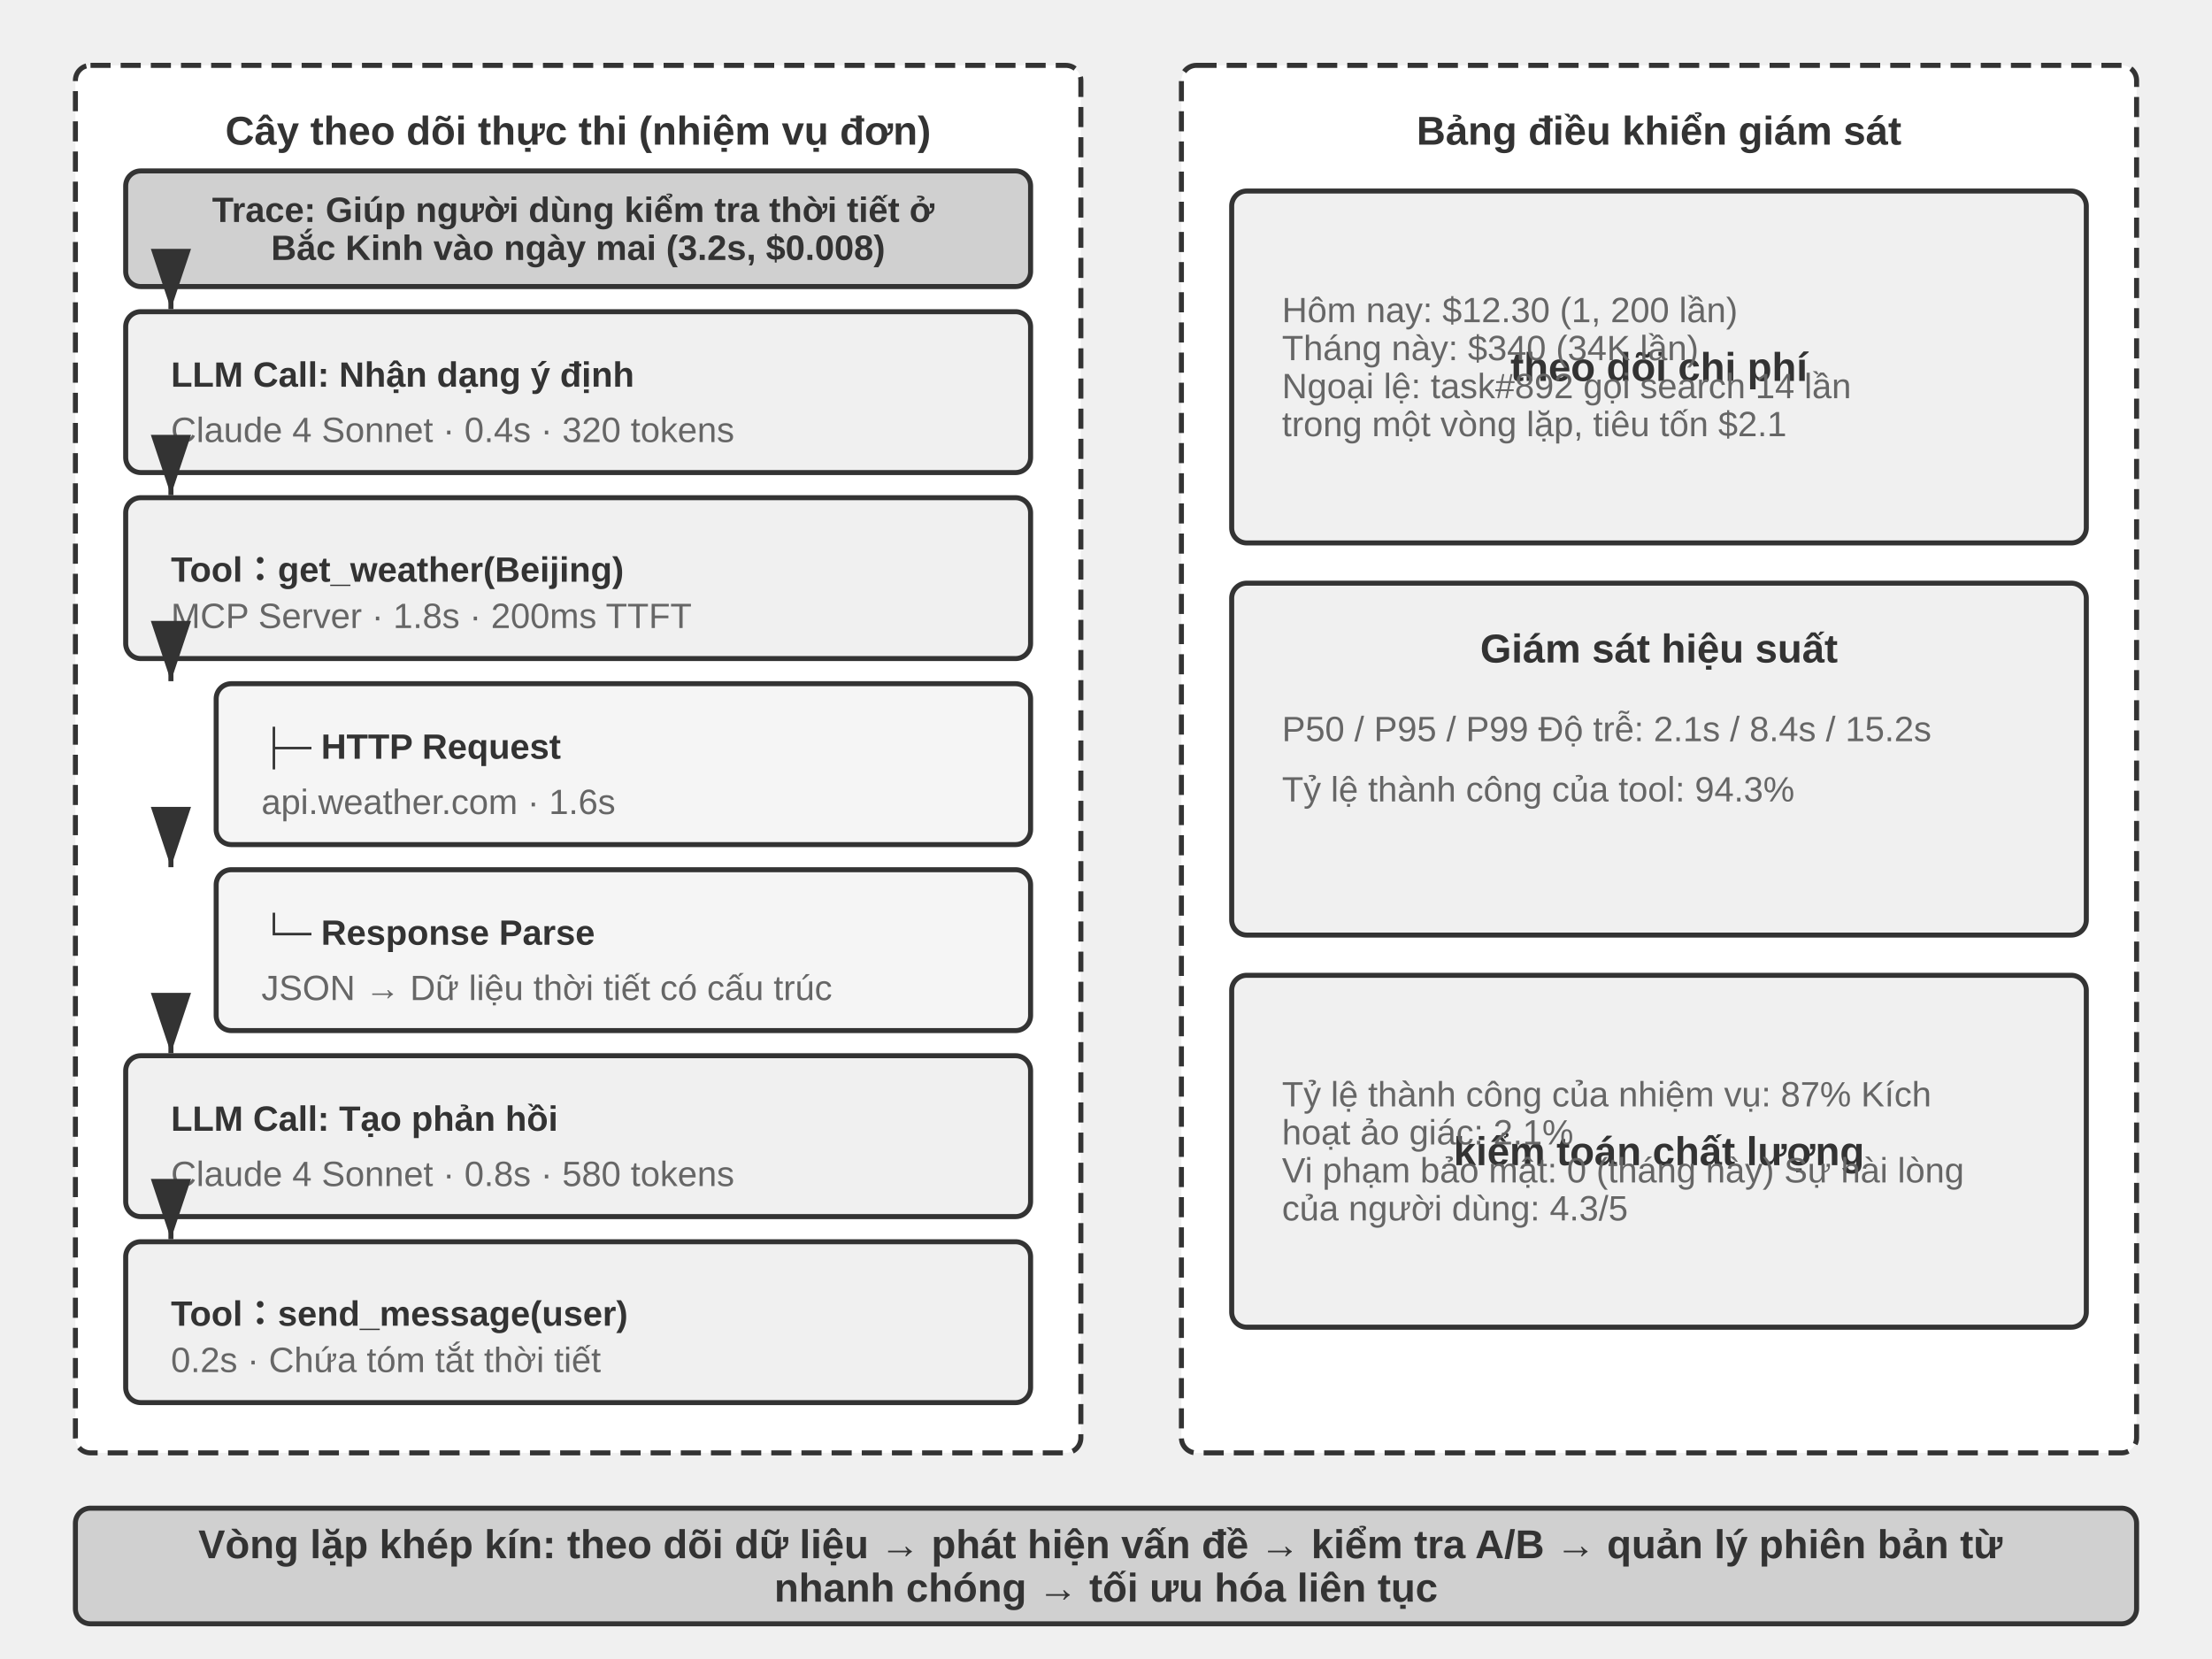
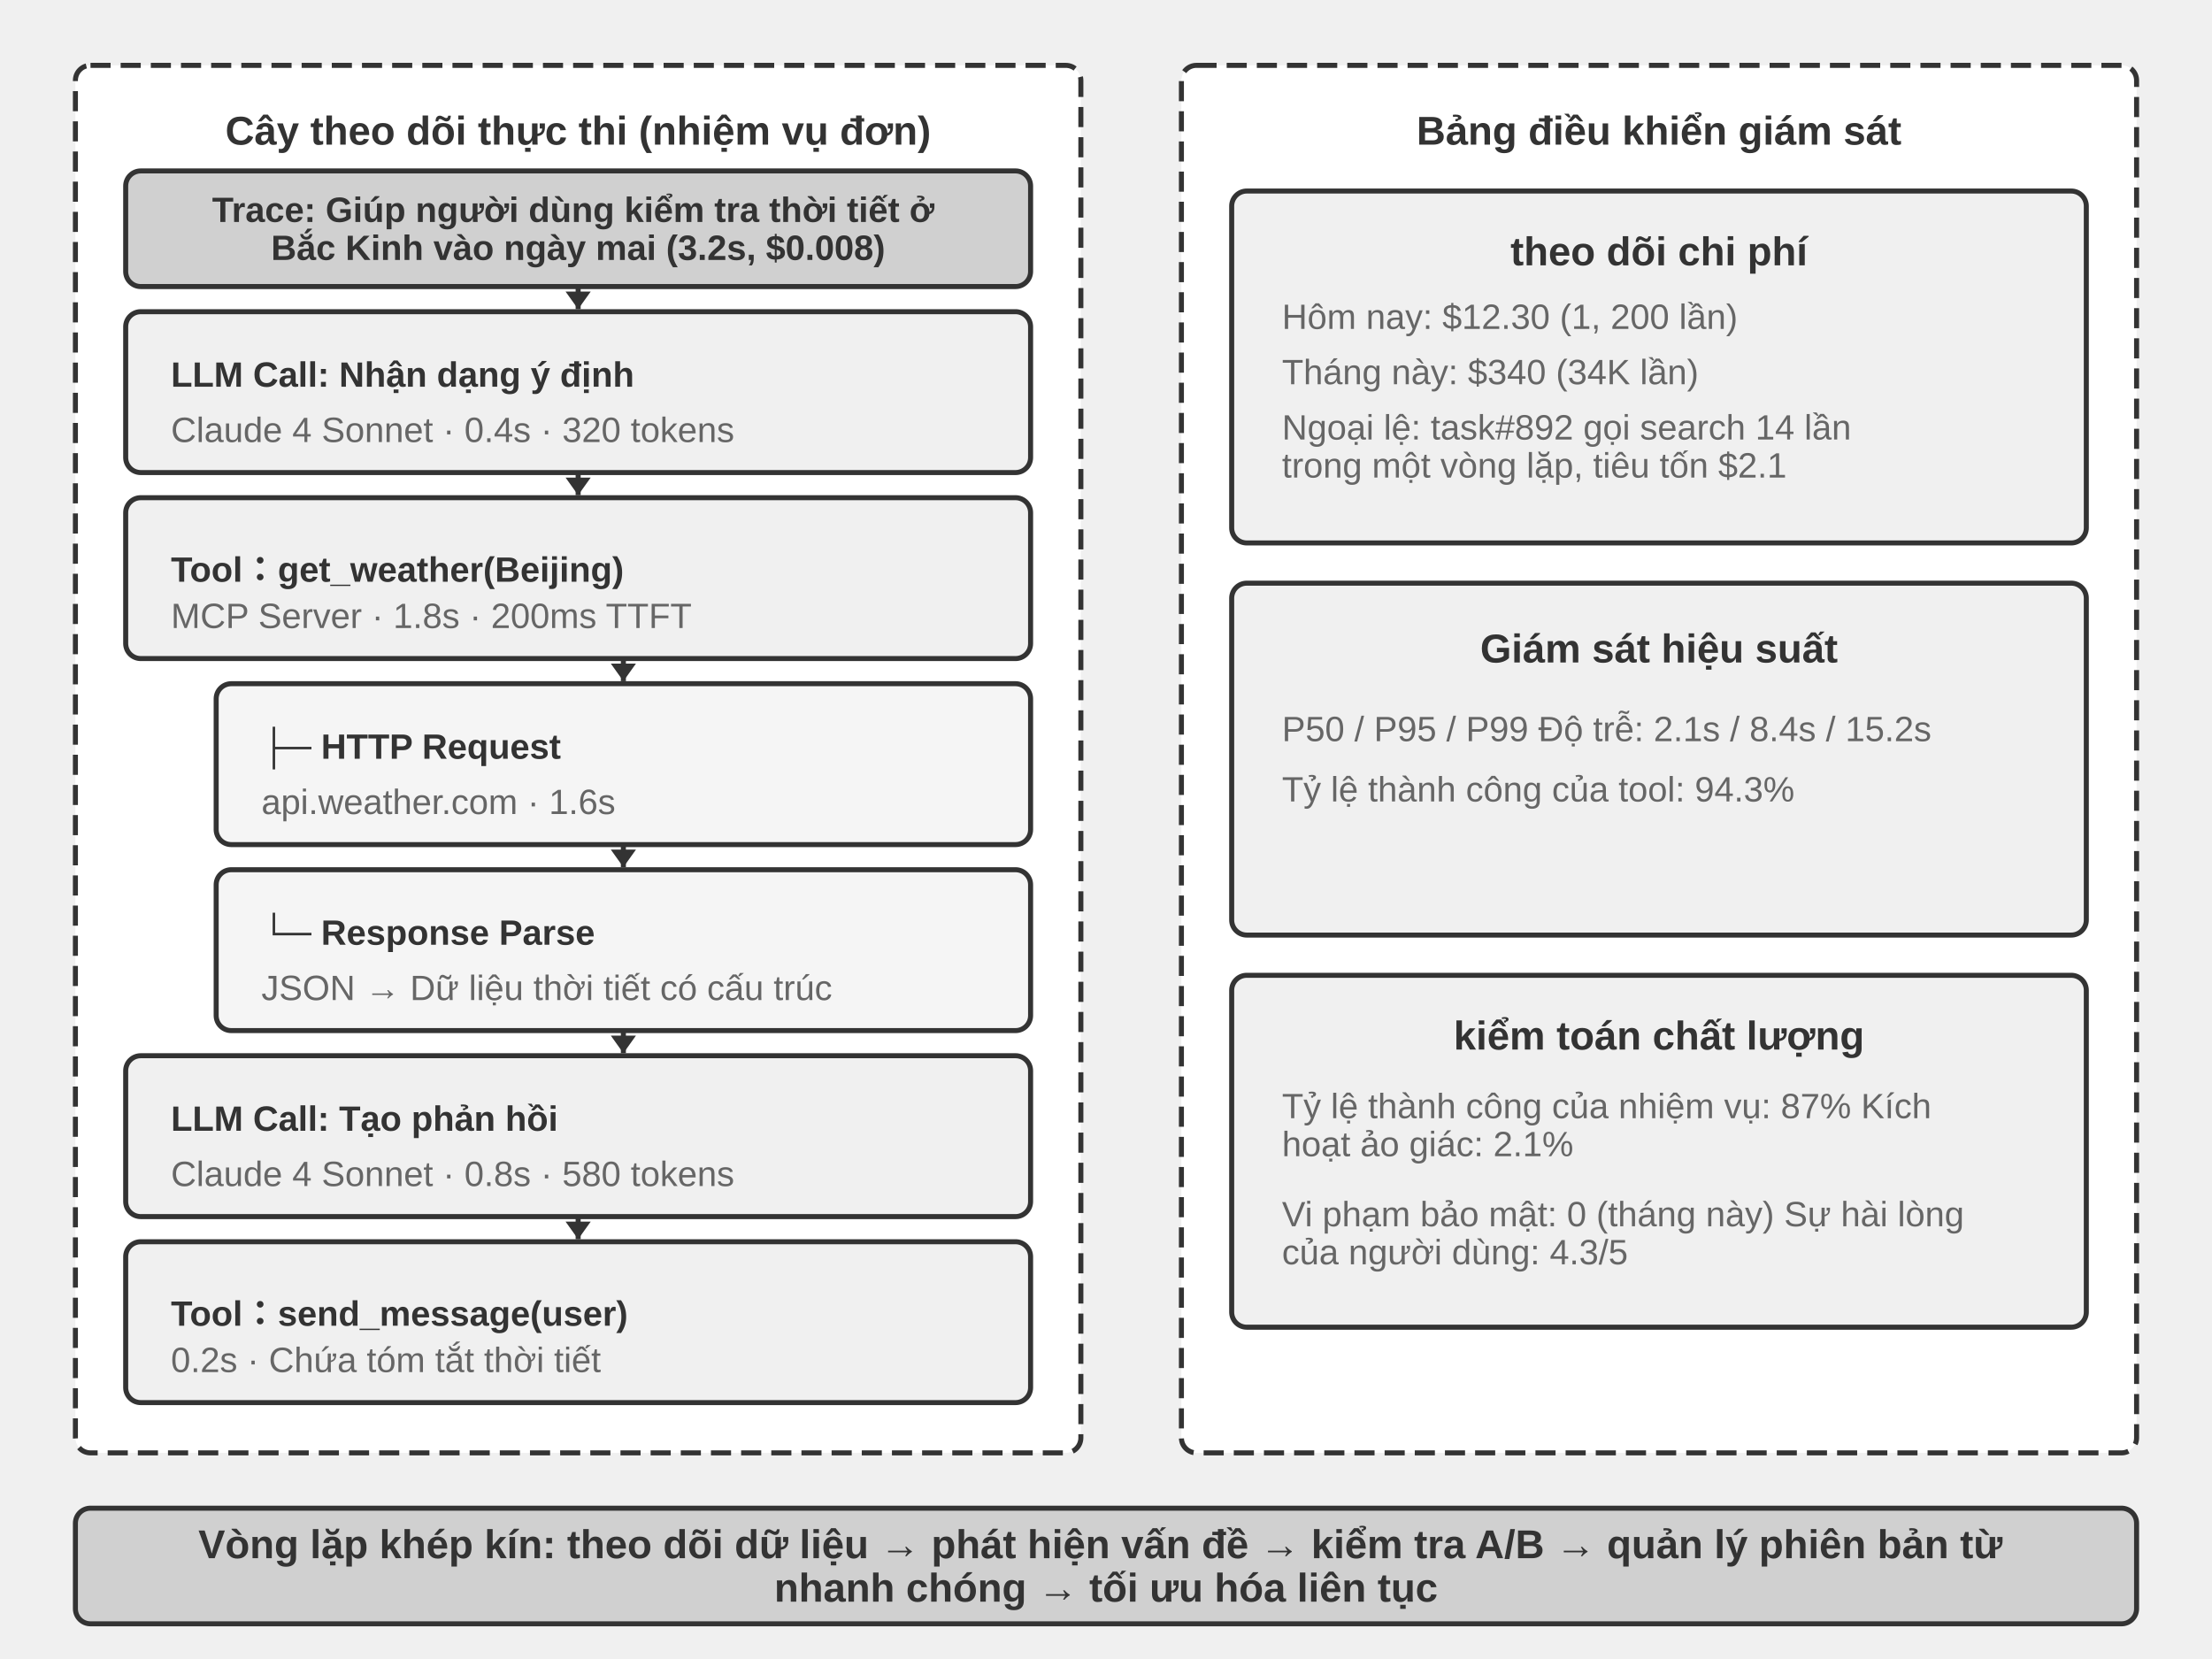
<svg xmlns="http://www.w3.org/2000/svg" viewBox="0 40 880 660" width="880" height="660" style="background:#ffffff">
  <defs>
-     <marker id="ah" markerWidth="12" markerHeight="8" refX="12" refY="4" orient="auto">
-       <polygon points="0 0, 12 4, 0 8" fill="#333333" />
+     <marker id="ah" markerWidth="7" markerHeight="10" refX="7" refY="5" orient="auto" markerUnits="userSpaceOnUse">
+       <polygon points="0 0, 7 5, 0 10" fill="#333333" />
    </marker>
    <marker id="ah-light" markerWidth="12" markerHeight="8" refX="12" refY="4" orient="auto">
      <polygon points="0 0, 12 4, 0 8" fill="#999999" />
    </marker>
  </defs>
  <rect x="30" y="66" width="400" height="552" rx="6" fill="#ffffff" stroke="#333333" stroke-width="2" stroke-dasharray="8,4" />
  <text x="230" y="92" font-family="Arial, 'Helvetica Neue', Helvetica, 'PingFang SC', 'Microsoft YaHei', sans-serif" font-size="16" fill="#333333" text-anchor="middle" dominant-baseline="central" font-weight="bold">Cây theo dõi thực thi (nhiệm vụ đơn)</text>
  <rect x="50" y="108" width="360" height="46" rx="6" fill="#d0d0d0" stroke="#333333" stroke-width="2" />
  <text x="230" y="0" font-family="Arial, 'Helvetica Neue', Helvetica, 'PingFang SC', 'Microsoft YaHei', sans-serif" font-size="14" fill="#333333" text-anchor="middle" dominant-baseline="central" font-weight="bold">
    <tspan x="230" dy="123.44">Trace: Giúp người dùng kiểm tra thời tiết ở</tspan>
    <tspan x="230" dy="15.12">Bắc Kinh vào ngày mai (3.2s, $0.008)</tspan>
  </text>
  <rect x="50" y="164" width="360" height="64" rx="6" fill="#f0f0f0" stroke="#333333" stroke-width="2" />
  <text x="68" y="189" font-family="Arial, 'Helvetica Neue', Helvetica, 'PingFang SC', 'Microsoft YaHei', sans-serif" font-size="14" fill="#333333" text-anchor="start" dominant-baseline="central" font-weight="bold">LLM Call: Nhận dạng ý định</text>
  <text x="68" y="211" font-family="Arial, 'Helvetica Neue', Helvetica, 'PingFang SC', 'Microsoft YaHei', sans-serif" font-size="14" fill="#666666" text-anchor="start" dominant-baseline="central" font-weight="normal">Claude 4 Sonnet · 0.4s · 320 tokens</text>
  <rect x="50" y="238" width="360" height="64" rx="6" fill="#f0f0f0" stroke="#333333" stroke-width="2" />
  <text x="68" y="263" font-family="Arial, 'Helvetica Neue', Helvetica, 'PingFang SC', 'Microsoft YaHei', sans-serif" font-size="14" fill="#333333" text-anchor="start" dominant-baseline="central" font-weight="bold">Tool：get_weather(Beijing)</text>
  <text x="68" y="285" font-family="Arial, 'Helvetica Neue', Helvetica, 'PingFang SC', 'Microsoft YaHei', sans-serif" font-size="14" fill="#666666" text-anchor="start" dominant-baseline="central" font-weight="normal">MCP Server · 1.8s · 200ms TTFT</text>
  <rect x="86" y="312" width="324" height="64" rx="6" fill="#f5f5f5" stroke="#333333" stroke-width="2" />
  <text x="104" y="337" font-family="Arial, 'Helvetica Neue', Helvetica, 'PingFang SC', 'Microsoft YaHei', sans-serif" font-size="14" fill="#333333" text-anchor="start" dominant-baseline="central" font-weight="bold">├─ HTTP Request</text>
  <text x="104" y="359" font-family="Arial, 'Helvetica Neue', Helvetica, 'PingFang SC', 'Microsoft YaHei', sans-serif" font-size="14" fill="#666666" text-anchor="start" dominant-baseline="central" font-weight="normal">api.weather.com · 1.6s</text>
  <rect x="86" y="386" width="324" height="64" rx="6" fill="#f5f5f5" stroke="#333333" stroke-width="2" />
  <text x="104" y="411" font-family="Arial, 'Helvetica Neue', Helvetica, 'PingFang SC', 'Microsoft YaHei', sans-serif" font-size="14" fill="#333333" text-anchor="start" dominant-baseline="central" font-weight="bold">└─ Response Parse</text>
  <text x="104" y="433" font-family="Arial, 'Helvetica Neue', Helvetica, 'PingFang SC', 'Microsoft YaHei', sans-serif" font-size="14" fill="#666666" text-anchor="start" dominant-baseline="central" font-weight="normal">JSON → Dữ liệu thời tiết có cấu trúc</text>
  <rect x="50" y="460" width="360" height="64" rx="6" fill="#f0f0f0" stroke="#333333" stroke-width="2" />
  <text x="68" y="485" font-family="Arial, 'Helvetica Neue', Helvetica, 'PingFang SC', 'Microsoft YaHei', sans-serif" font-size="14" fill="#333333" text-anchor="start" dominant-baseline="central" font-weight="bold">LLM Call: Tạo phản hồi</text>
  <text x="68" y="507" font-family="Arial, 'Helvetica Neue', Helvetica, 'PingFang SC', 'Microsoft YaHei', sans-serif" font-size="14" fill="#666666" text-anchor="start" dominant-baseline="central" font-weight="normal">Claude 4 Sonnet · 0.8s · 580 tokens</text>
  <rect x="50" y="534" width="360" height="64" rx="6" fill="#f0f0f0" stroke="#333333" stroke-width="2" />
  <text x="68" y="559" font-family="Arial, 'Helvetica Neue', Helvetica, 'PingFang SC', 'Microsoft YaHei', sans-serif" font-size="14" fill="#333333" text-anchor="start" dominant-baseline="central" font-weight="bold">Tool：send_message(user)</text>
  <text x="68" y="581" font-family="Arial, 'Helvetica Neue', Helvetica, 'PingFang SC', 'Microsoft YaHei', sans-serif" font-size="14" fill="#666666" text-anchor="start" dominant-baseline="central" font-weight="normal">0.2s · Chứa tóm tắt thời tiết</text>
-   <line x1="68" y1="154" x2="68" y2="163" stroke="#333333" stroke-width="2" marker-end="url(#ah)" />
-   <line x1="68" y1="228" x2="68" y2="237" stroke="#333333" stroke-width="2" marker-end="url(#ah)" />
-   <line x1="68" y1="302" x2="68" y2="311" stroke="#333333" stroke-width="2" marker-end="url(#ah)" />
-   <line x1="68" y1="376" x2="68" y2="385" stroke="#333333" stroke-width="2" marker-end="url(#ah)" />
-   <line x1="68" y1="450" x2="68" y2="459" stroke="#333333" stroke-width="2" marker-end="url(#ah)" />
-   <line x1="68" y1="524" x2="68" y2="533" stroke="#333333" stroke-width="2" marker-end="url(#ah)" />
+   <line x1="230" y1="154" x2="230" y2="163" stroke="#333333" stroke-width="2" marker-end="url(#ah)" />
+   <line x1="230" y1="228" x2="230" y2="237" stroke="#333333" stroke-width="2" marker-end="url(#ah)" />
+   <line x1="248" y1="302" x2="248" y2="311" stroke="#333333" stroke-width="2" marker-end="url(#ah)" />
+   <line x1="248" y1="376" x2="248" y2="385" stroke="#333333" stroke-width="2" marker-end="url(#ah)" />
+   <line x1="248" y1="450" x2="248" y2="459" stroke="#333333" stroke-width="2" marker-end="url(#ah)" />
+   <line x1="230" y1="524" x2="230" y2="533" stroke="#333333" stroke-width="2" marker-end="url(#ah)" />
  <rect x="470" y="66" width="380" height="552" rx="6" fill="#ffffff" stroke="#333333" stroke-width="2" stroke-dasharray="8,4" />
  <text x="660" y="92" font-family="Arial, 'Helvetica Neue', Helvetica, 'PingFang SC', 'Microsoft YaHei', sans-serif" font-size="16" fill="#333333" text-anchor="middle" dominant-baseline="central" font-weight="bold">Bảng điều khiển giám sát</text>
  <rect x="490" y="116" width="340" height="140" rx="6" fill="#f0f0f0" stroke="#333333" stroke-width="2" />
-   <text x="660" y="186" font-family="Arial, 'Helvetica Neue', Helvetica, 'PingFang SC', 'Microsoft YaHei', sans-serif" font-size="16" fill="#333333" text-anchor="middle" dominant-baseline="central" font-weight="bold">theo dõi chi phí</text>
-   <text x="510" y="163.32" font-family="Arial, 'Helvetica Neue', Helvetica, 'PingFang SC', 'Microsoft YaHei', sans-serif" font-size="14" fill="#666666" text-anchor="start" dominant-baseline="central" font-weight="normal">Hôm nay: $12.30 (1, 200 lần)</text>
-   <text x="510" y="178.44" font-family="Arial, 'Helvetica Neue', Helvetica, 'PingFang SC', 'Microsoft YaHei', sans-serif" font-size="14" fill="#666666" text-anchor="start" dominant-baseline="central" font-weight="normal">Tháng này: $340 (34K lần)</text>
+   <text x="660" y="140" font-family="Arial, 'Helvetica Neue', Helvetica, 'PingFang SC', 'Microsoft YaHei', sans-serif" font-size="16" fill="#333333" text-anchor="middle" dominant-baseline="central" font-weight="bold">theo dõi chi phí</text>
+   <text x="510" y="166" font-family="Arial, 'Helvetica Neue', Helvetica, 'PingFang SC', 'Microsoft YaHei', sans-serif" font-size="14" fill="#666666" text-anchor="start" dominant-baseline="central" font-weight="normal">Hôm nay: $12.30 (1, 200 lần)</text>
+   <text x="510" y="188" font-family="Arial, 'Helvetica Neue', Helvetica, 'PingFang SC', 'Microsoft YaHei', sans-serif" font-size="14" fill="#666666" text-anchor="start" dominant-baseline="central" font-weight="normal">Tháng này: $340 (34K lần)</text>
  <text x="510" y="0" font-family="Arial, 'Helvetica Neue', Helvetica, 'PingFang SC', 'Microsoft YaHei', sans-serif" font-size="14" fill="#666666" text-anchor="start" dominant-baseline="central" font-weight="normal">
-     <tspan x="510" dy="193.56">Ngoại lệ: task#892 gọi search 14 lần</tspan>
+     <tspan x="510" dy="210">Ngoại lệ: task#892 gọi search 14 lần</tspan>
    <tspan x="510" dy="15.12">trong một vòng lặp, tiêu tốn $2.1</tspan>
  </text>
  <rect x="490" y="272" width="340" height="140" rx="6" fill="#f0f0f0" stroke="#333333" stroke-width="2" />
  <text x="660" y="298" font-family="Arial, 'Helvetica Neue', Helvetica, 'PingFang SC', 'Microsoft YaHei', sans-serif" font-size="16" fill="#333333" text-anchor="middle" dominant-baseline="central" font-weight="bold">Giám sát hiệu suất</text>
  <text x="510" y="330" font-family="Arial, 'Helvetica Neue', Helvetica, 'PingFang SC', 'Microsoft YaHei', sans-serif" font-size="14" fill="#666666" text-anchor="start" dominant-baseline="central" font-weight="normal">P50 / P95 / P99 Độ trễ: 2.1s / 8.4s / 15.2s</text>
  <text x="510" y="354" font-family="Arial, 'Helvetica Neue', Helvetica, 'PingFang SC', 'Microsoft YaHei', sans-serif" font-size="14" fill="#666666" text-anchor="start" dominant-baseline="central" font-weight="normal">Tỷ lệ thành công của tool: 94.3%</text>
  <rect x="490" y="428" width="340" height="140" rx="6" fill="#f0f0f0" stroke="#333333" stroke-width="2" />
-   <text x="660" y="498" font-family="Arial, 'Helvetica Neue', Helvetica, 'PingFang SC', 'Microsoft YaHei', sans-serif" font-size="16" fill="#333333" text-anchor="middle" dominant-baseline="central" font-weight="bold">kiểm toán chất lượng</text>
+   <text x="660" y="452" font-family="Arial, 'Helvetica Neue', Helvetica, 'PingFang SC', 'Microsoft YaHei', sans-serif" font-size="16" fill="#333333" text-anchor="middle" dominant-baseline="central" font-weight="bold">kiểm toán chất lượng</text>
  <text x="510" y="0" font-family="Arial, 'Helvetica Neue', Helvetica, 'PingFang SC', 'Microsoft YaHei', sans-serif" font-size="14" fill="#666666" text-anchor="start" dominant-baseline="central" font-weight="normal">
-     <tspan x="510" dy="475.32">Tỷ lệ thành công của nhiệm vụ: 87% Kích</tspan>
+     <tspan x="510" dy="480">Tỷ lệ thành công của nhiệm vụ: 87% Kích</tspan>
    <tspan x="510" dy="15.12">hoạt ảo giác: 2.1%</tspan>
  </text>
  <text x="510" y="0" font-family="Arial, 'Helvetica Neue', Helvetica, 'PingFang SC', 'Microsoft YaHei', sans-serif" font-size="14" fill="#666666" text-anchor="start" dominant-baseline="central" font-weight="normal">
-     <tspan x="510" dy="505.56">Vi phạm bảo mật: 0 (tháng này) Sự hài lòng</tspan>
+     <tspan x="510" dy="523">Vi phạm bảo mật: 0 (tháng này) Sự hài lòng</tspan>
    <tspan x="510" dy="15.12">của người dùng: 4.3/5</tspan>
  </text>
  <rect x="30" y="640" width="820" height="46" rx="6" fill="#d0d0d0" stroke="#333333" stroke-width="2" />
  <text x="440" y="0" font-family="Arial, 'Helvetica Neue', Helvetica, 'PingFang SC', 'Microsoft YaHei', sans-serif" font-size="16" fill="#333333" text-anchor="middle" dominant-baseline="central" font-weight="bold">
    <tspan x="440" dy="654.36">Vòng lặp khép kín: theo dõi dữ liệu → phát hiện vấn đề → kiểm tra A/B → quản lý phiên bản từ</tspan>
    <tspan x="440" dy="17.28">nhanh chóng → tối ưu hóa liên tục</tspan>
  </text>
</svg>
